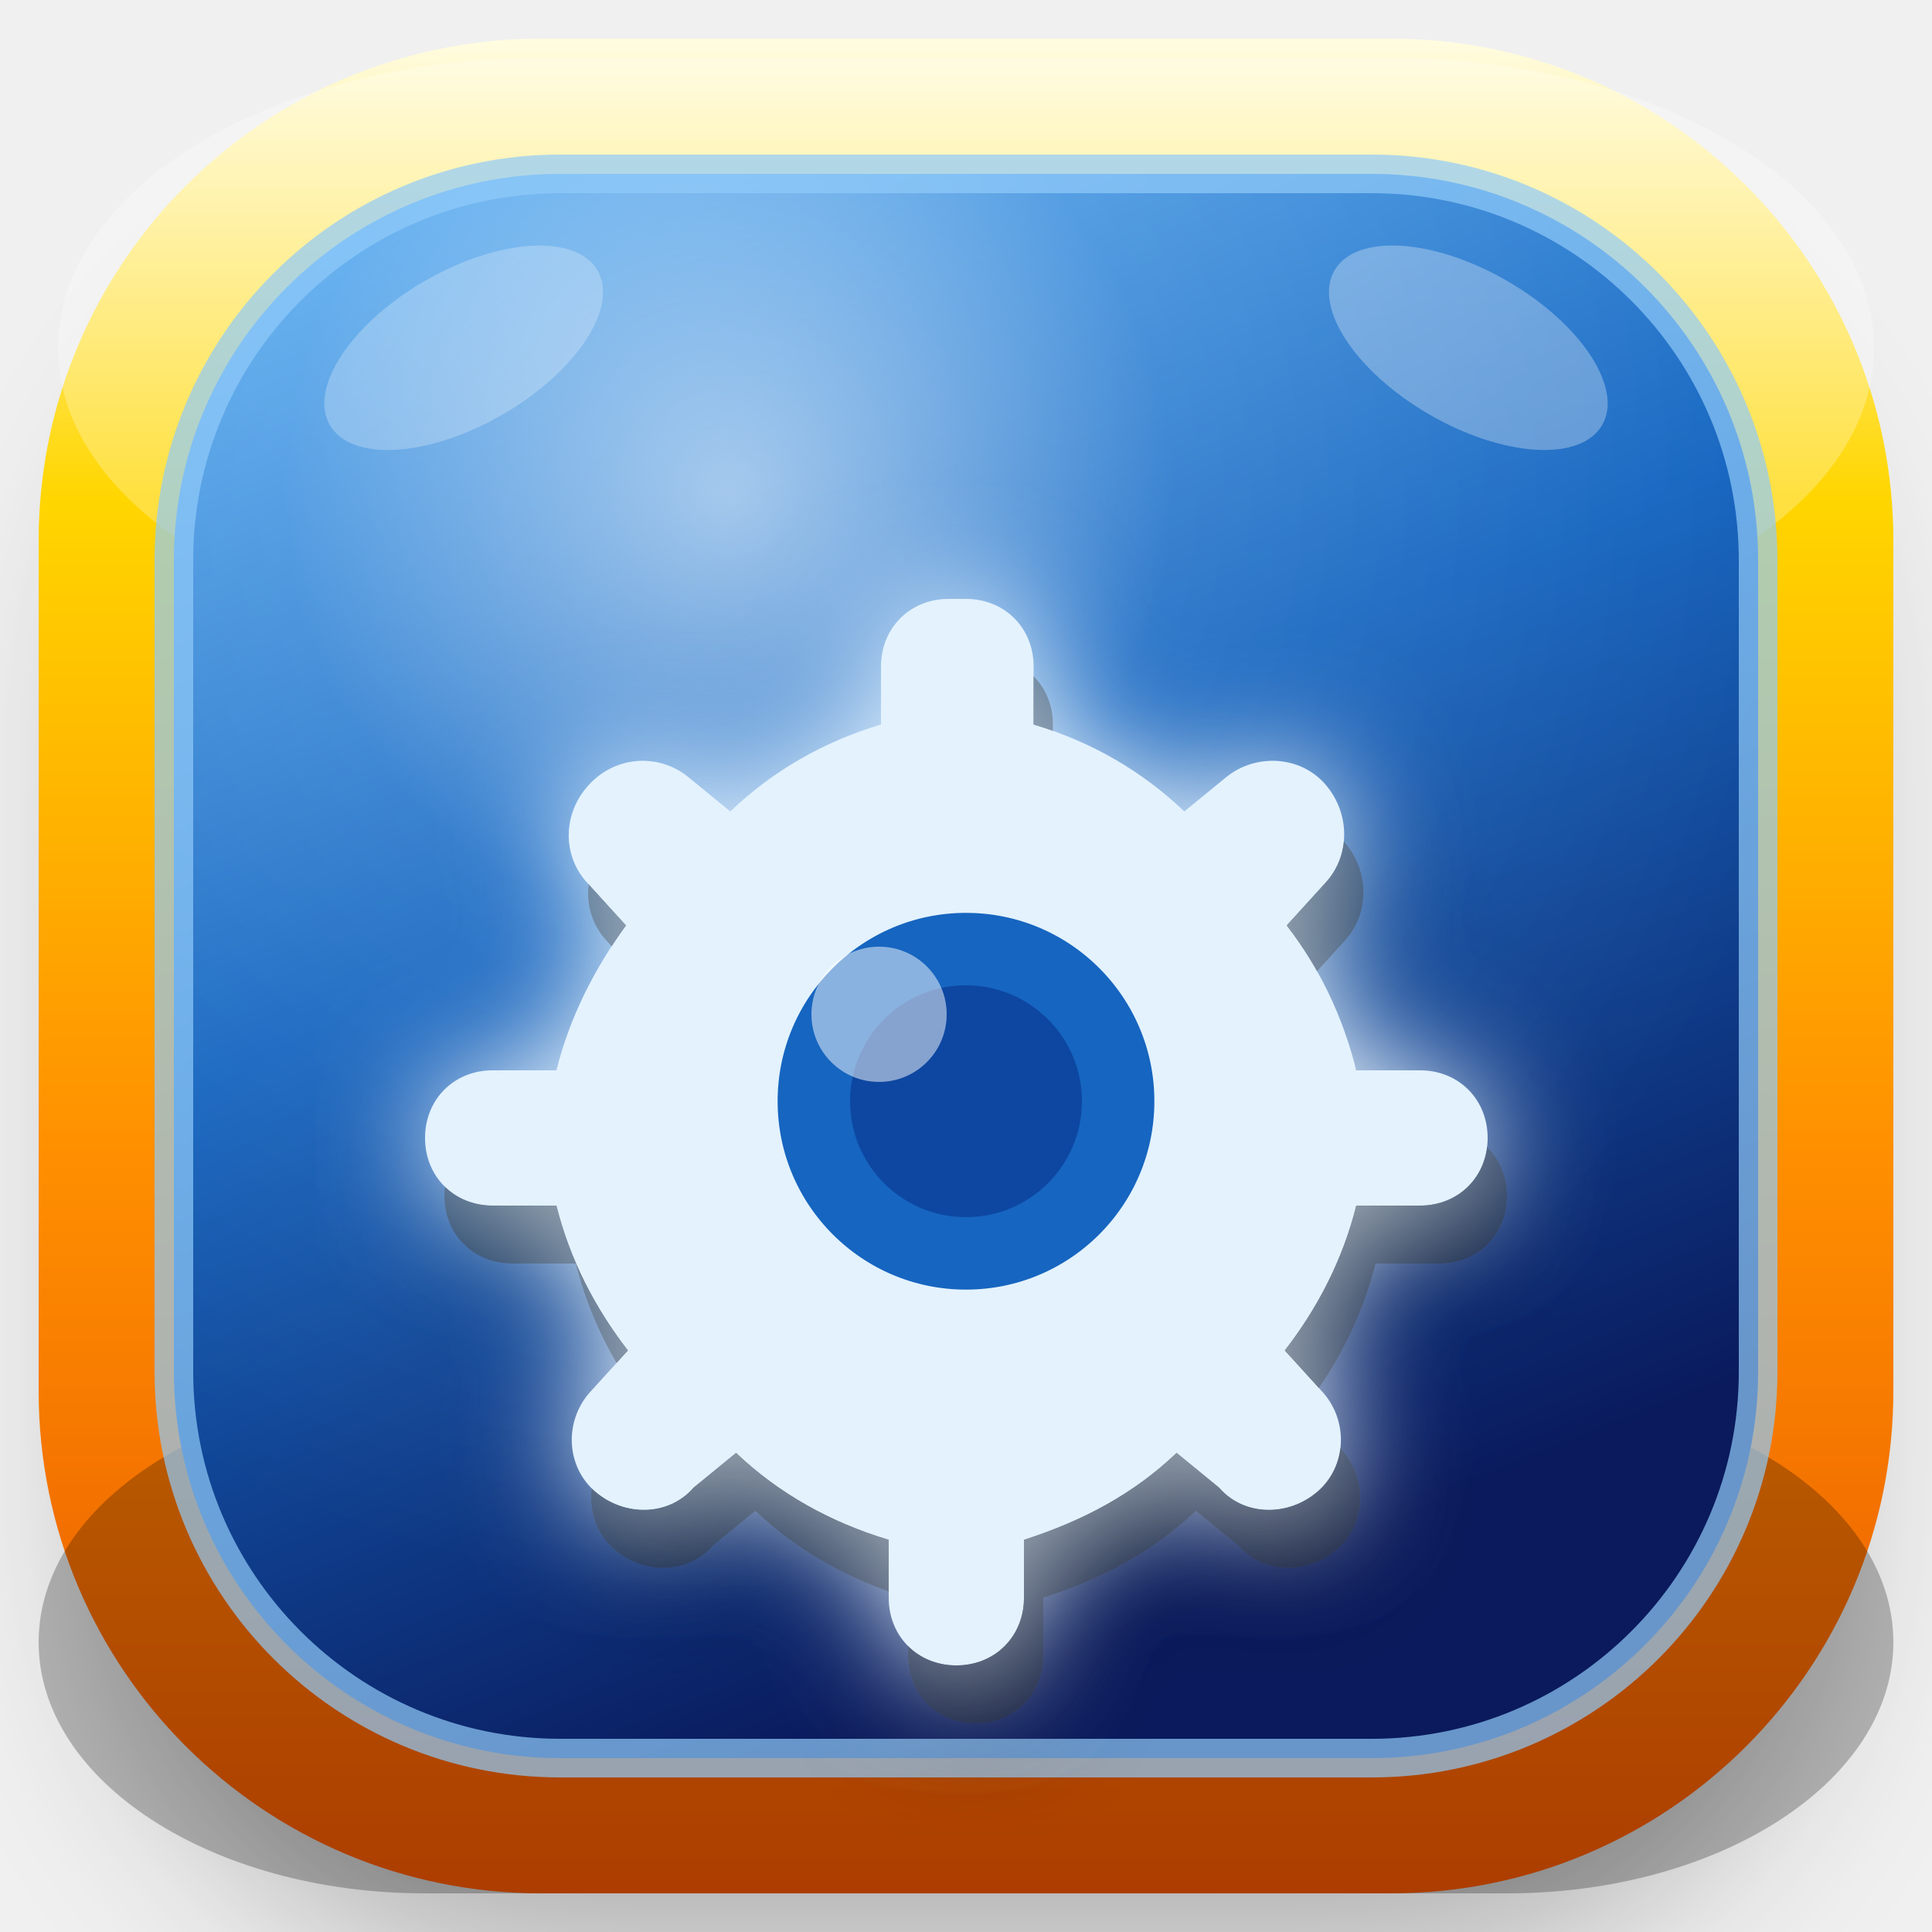
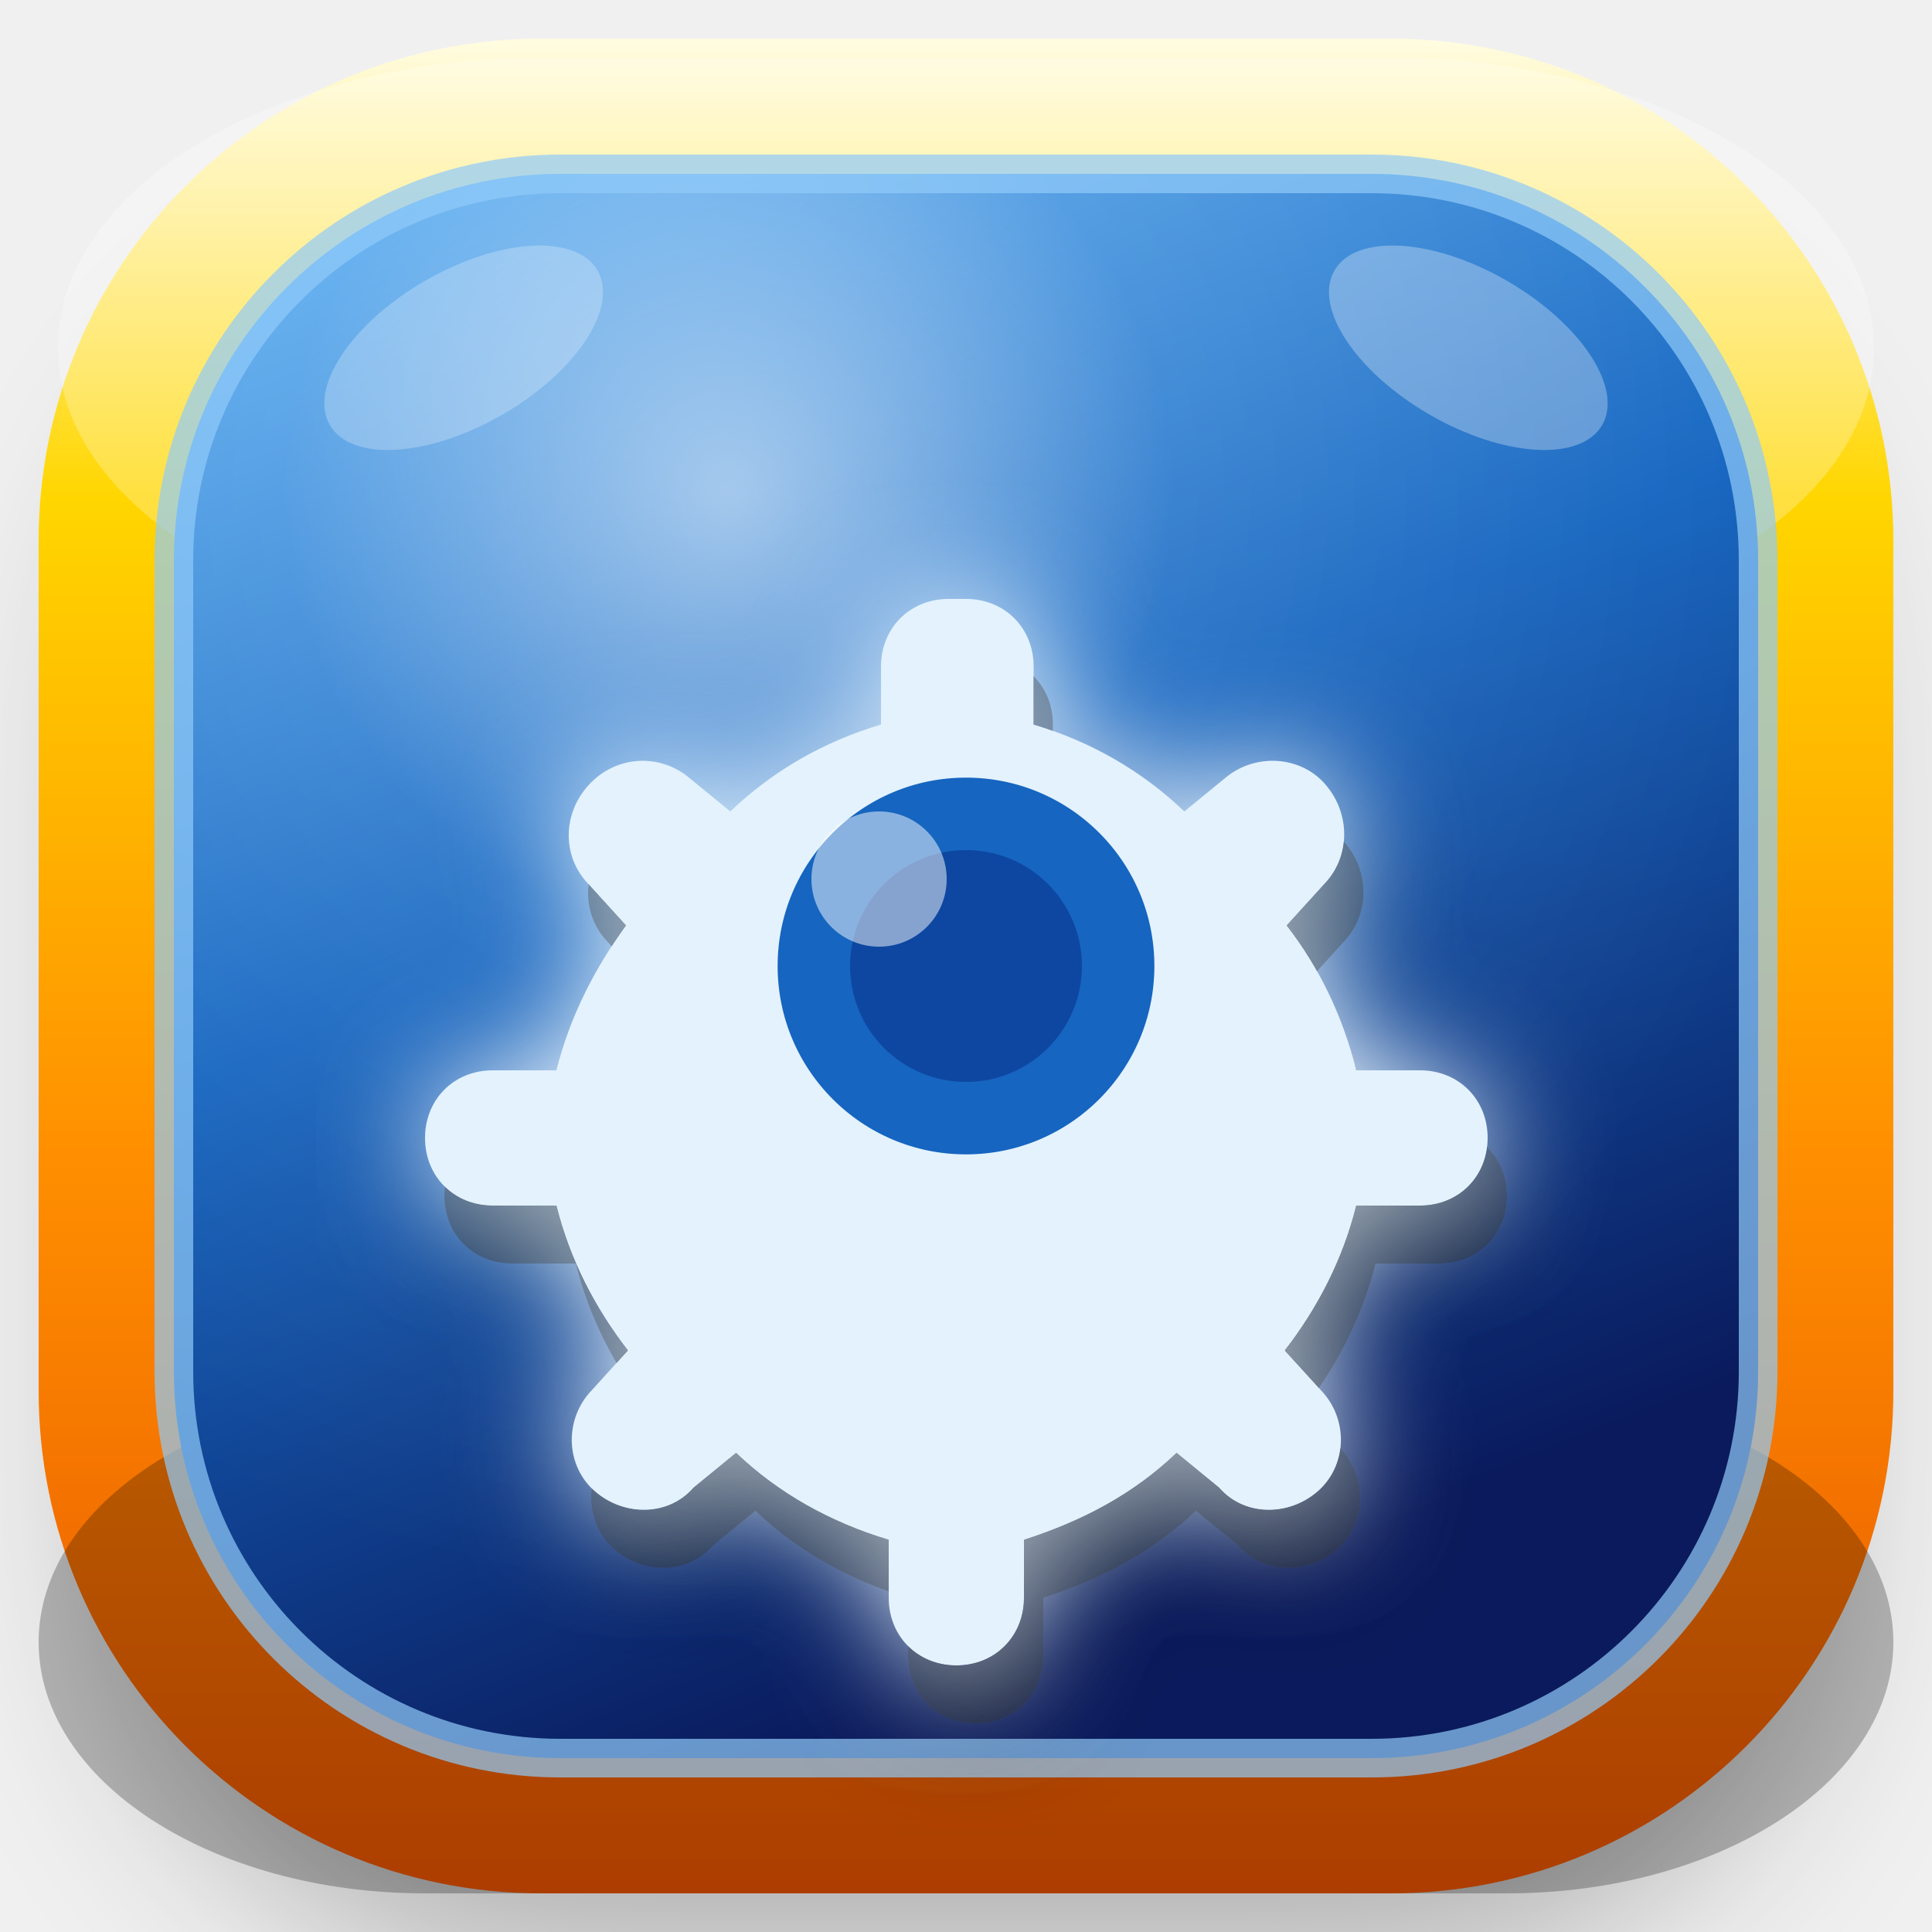
<svg xmlns="http://www.w3.org/2000/svg" viewBox="0 0 100 100">
  <defs>
    <linearGradient id="sg-frame" x1="0" y1="0" x2="0" y2="1">
      <stop offset="0" stop-color="#FFFDE7" />
      <stop offset="0.25" stop-color="#FFD600" />
      <stop offset="0.6" stop-color="#FF8F00" />
      <stop offset="1" stop-color="#E65100" />
    </linearGradient>
    <linearGradient id="sg-bg" x1="0" y1="0" x2="0.4" y2="1">
      <stop offset="0" stop-color="#64B5F6" />
      <stop offset="0.5" stop-color="#1565C0" />
      <stop offset="1" stop-color="#0A1A5C" />
    </linearGradient>
    <radialGradient id="sg-lens" cx="0.35" cy="0.2" r="0.7">
      <stop offset="0" stop-color="#fff" stop-opacity="0.55" />
      <stop offset="0.4" stop-color="#fff" stop-opacity="0.1" />
      <stop offset="1" stop-color="#fff" stop-opacity="0" />
    </radialGradient>
    <filter id="sg-drop">
      <feDropShadow dx="0" dy="5" stdDeviation="5" flood-color="#000" flood-opacity="0.6" />
    </filter>
    <filter id="sg-glow">
      <feGaussianBlur stdDeviation="3" result="b" />
      <feMerge>
        <feMergeNode in="b" />
        <feMergeNode in="SourceGraphic" />
      </feMerge>
    </filter>
  </defs>
  <rect x="6" y="9" width="88" height="88" rx="23" fill="#000" opacity="0.45" filter="url(#sg-drop)" />
  <rect x="2" y="2" width="96" height="96" rx="26" fill="url(#sg-frame)" />
  <rect x="3" y="3" width="94" height="30" rx="25" fill="#fff" opacity="0.25" />
  <rect x="2" y="72" width="96" height="26" rx="20" fill="#000" opacity="0.25" />
  <rect x="9" y="9" width="82" height="82" rx="20" fill="url(#sg-bg)" />
  <rect x="9" y="9" width="82" height="82" rx="20" fill="url(#sg-lens)" />
  <rect x="9" y="9" width="82" height="82" rx="20" fill="none" stroke="#90CAF9" stroke-width="2" opacity="0.7" />
  <g filter="url(#sg-glow)">
    <path d="M50 31c2 0 3.5 1.5 3.5 3.5v3c3 .9 5.6 2.4 7.8 4.5l2.2-1.8c1.5-1.2 3.8-1.1 5.1.4s1.3 3.7 0 5.1l-2 2.2c1.7 2.2 2.9 4.7 3.6 7.5h3.3c2 0 3.5 1.5 3.5 3.5s-1.5 3.5-3.5 3.5h-3.3c-.7 2.8-2 5.3-3.7 7.5l2 2.2c1.3 1.5 1.2 3.8-.3 5.1s-3.8 1.3-5.1-.2l-2.2-1.8c-2.2 2.1-4.8 3.5-7.9 4.5v3c0 2-1.5 3.5-3.5 3.5s-3.5-1.5-3.5-3.5v-3c-3-.9-5.7-2.4-7.9-4.5l-2.2 1.8c-1.3 1.5-3.6 1.5-5.1.2s-1.6-3.6-.3-5.1l2-2.2c-1.7-2.2-3-4.7-3.7-7.5h-3.3c-2 0-3.5-1.5-3.5-3.5s1.5-3.5 3.5-3.5h3.3c.7-2.8 2-5.3 3.6-7.5l-2-2.2c-1.3-1.4-1.3-3.6.1-5.1s3.6-1.6 5.1-.4l2.2 1.8c2.2-2.1 4.8-3.6 7.8-4.5v-3c0-2 1.5-3.5 3.5-3.5Z" fill="#000820" opacity="0.5" transform="translate(1,3)" />
    <path d="M50 31c2 0 3.5 1.5 3.5 3.5v3c3 .9 5.6 2.4 7.8 4.5l2.2-1.8c1.5-1.2 3.8-1.1 5.1.4s1.3 3.7 0 5.1l-2 2.2c1.7 2.2 2.9 4.7 3.6 7.5h3.3c2 0 3.5 1.5 3.5 3.5s-1.5 3.5-3.5 3.5h-3.3c-.7 2.8-2 5.3-3.7 7.5l2 2.2c1.3 1.5 1.2 3.8-.3 5.1s-3.8 1.3-5.1-.2l-2.2-1.8c-2.2 2.1-4.8 3.5-7.9 4.5v3c0 2-1.5 3.5-3.5 3.5s-3.5-1.5-3.5-3.5v-3c-3-.9-5.7-2.4-7.9-4.5l-2.2 1.8c-1.3 1.5-3.6 1.5-5.1.2s-1.6-3.6-.3-5.1l2-2.2c-1.7-2.2-3-4.7-3.7-7.5h-3.3c-2 0-3.5-1.5-3.5-3.5s1.5-3.5 3.5-3.5h3.3c.7-2.8 2-5.3 3.6-7.5l-2-2.2c-1.3-1.4-1.3-3.6.1-5.1s3.6-1.6 5.1-.4l2.2 1.8c2.2-2.1 4.8-3.6 7.8-4.5v-3c0-2 1.5-3.5 3.5-3.5Z" fill="#E3F2FD" />
-     <circle cx="50" cy="57" r="11" fill="#1565C0" />
-     <circle cx="50" cy="57" r="11" fill="none" stroke="#E3F2FD" stroke-width="2.5" />
-     <circle cx="50" cy="57" r="6" fill="#0D47A1" />
-     <circle cx="45.5" cy="52.5" r="3.5" fill="#fff" opacity="0.5" />
+     <circle cx="50" cy="50" r="11" fill="#1565C0" />
+     <circle cx="50" cy="50" r="11" fill="none" stroke="#E3F2FD" stroke-width="2.5" />
+     <circle cx="50" cy="50" r="6" fill="#0D47A1" />
+     <circle cx="45.5" cy="45.5" r="3.5" fill="#fff" opacity="0.5" />
  </g>
  <ellipse cx="76" cy="18" rx="8" ry="4" fill="#fff" opacity="0.3" transform="rotate(30 76 18)" />
  <ellipse cx="24" cy="18" rx="8" ry="4" fill="#fff" opacity="0.25" transform="rotate(-30 24 18)" />
</svg>
